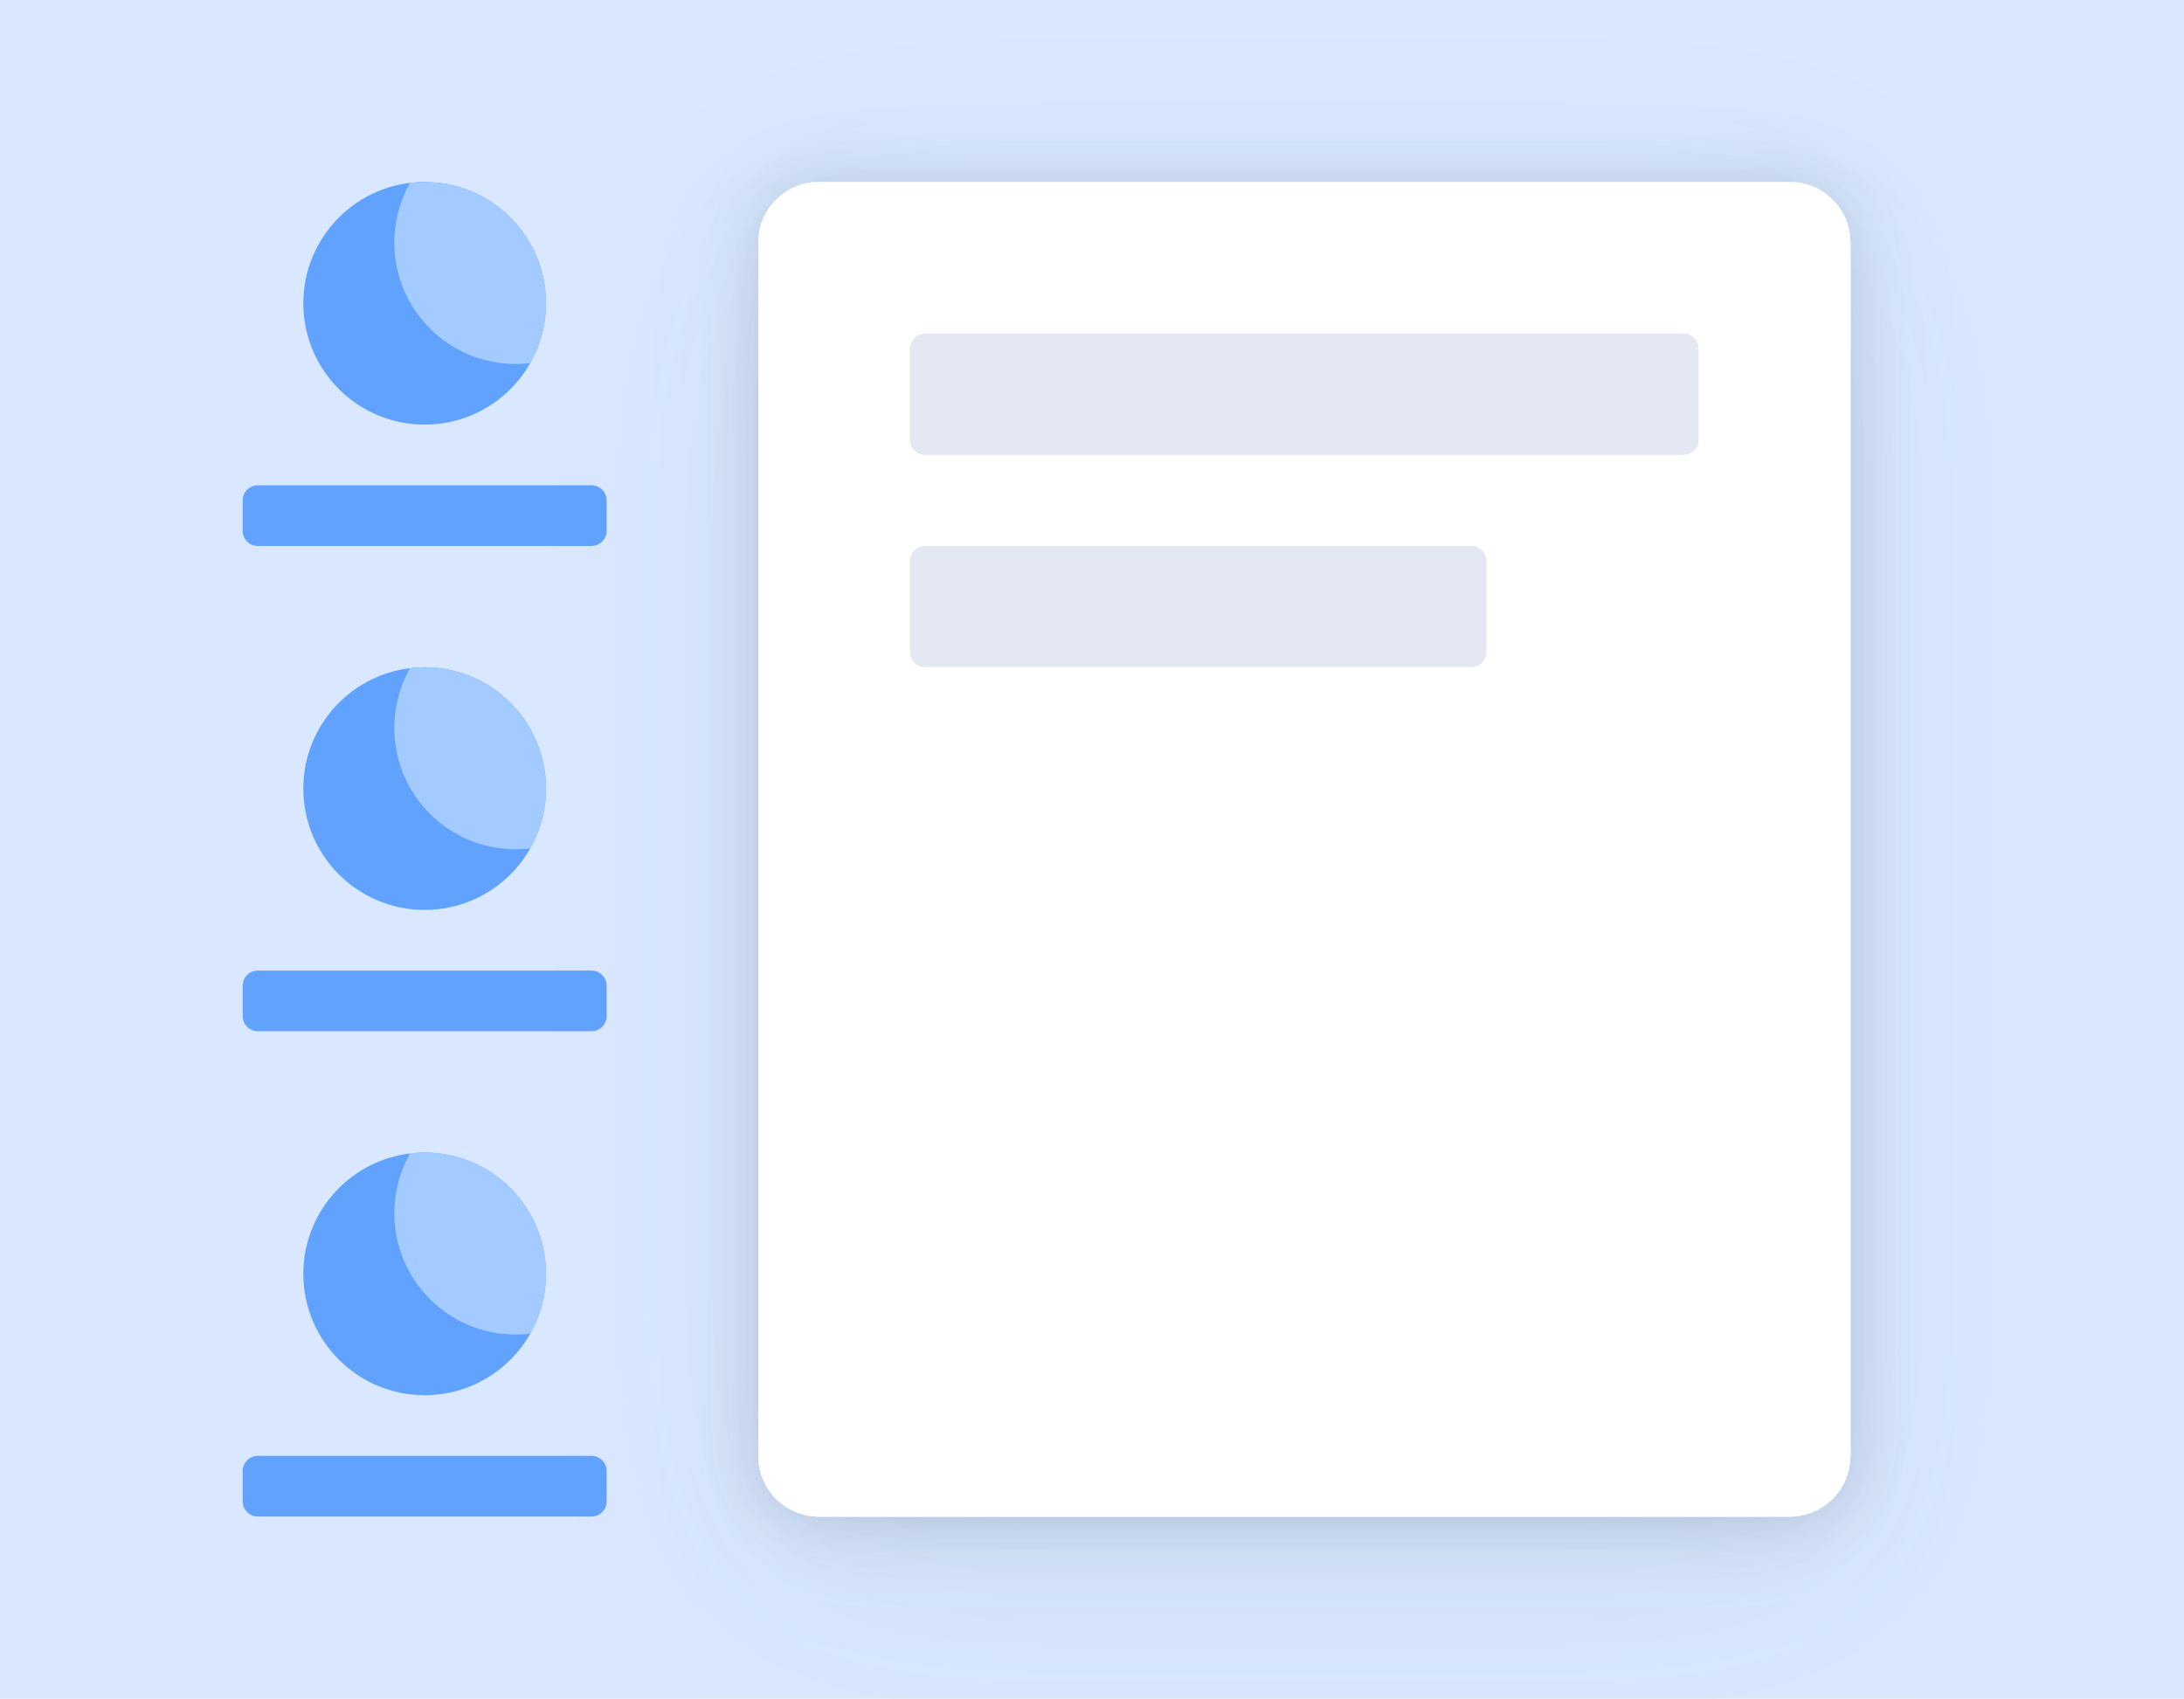
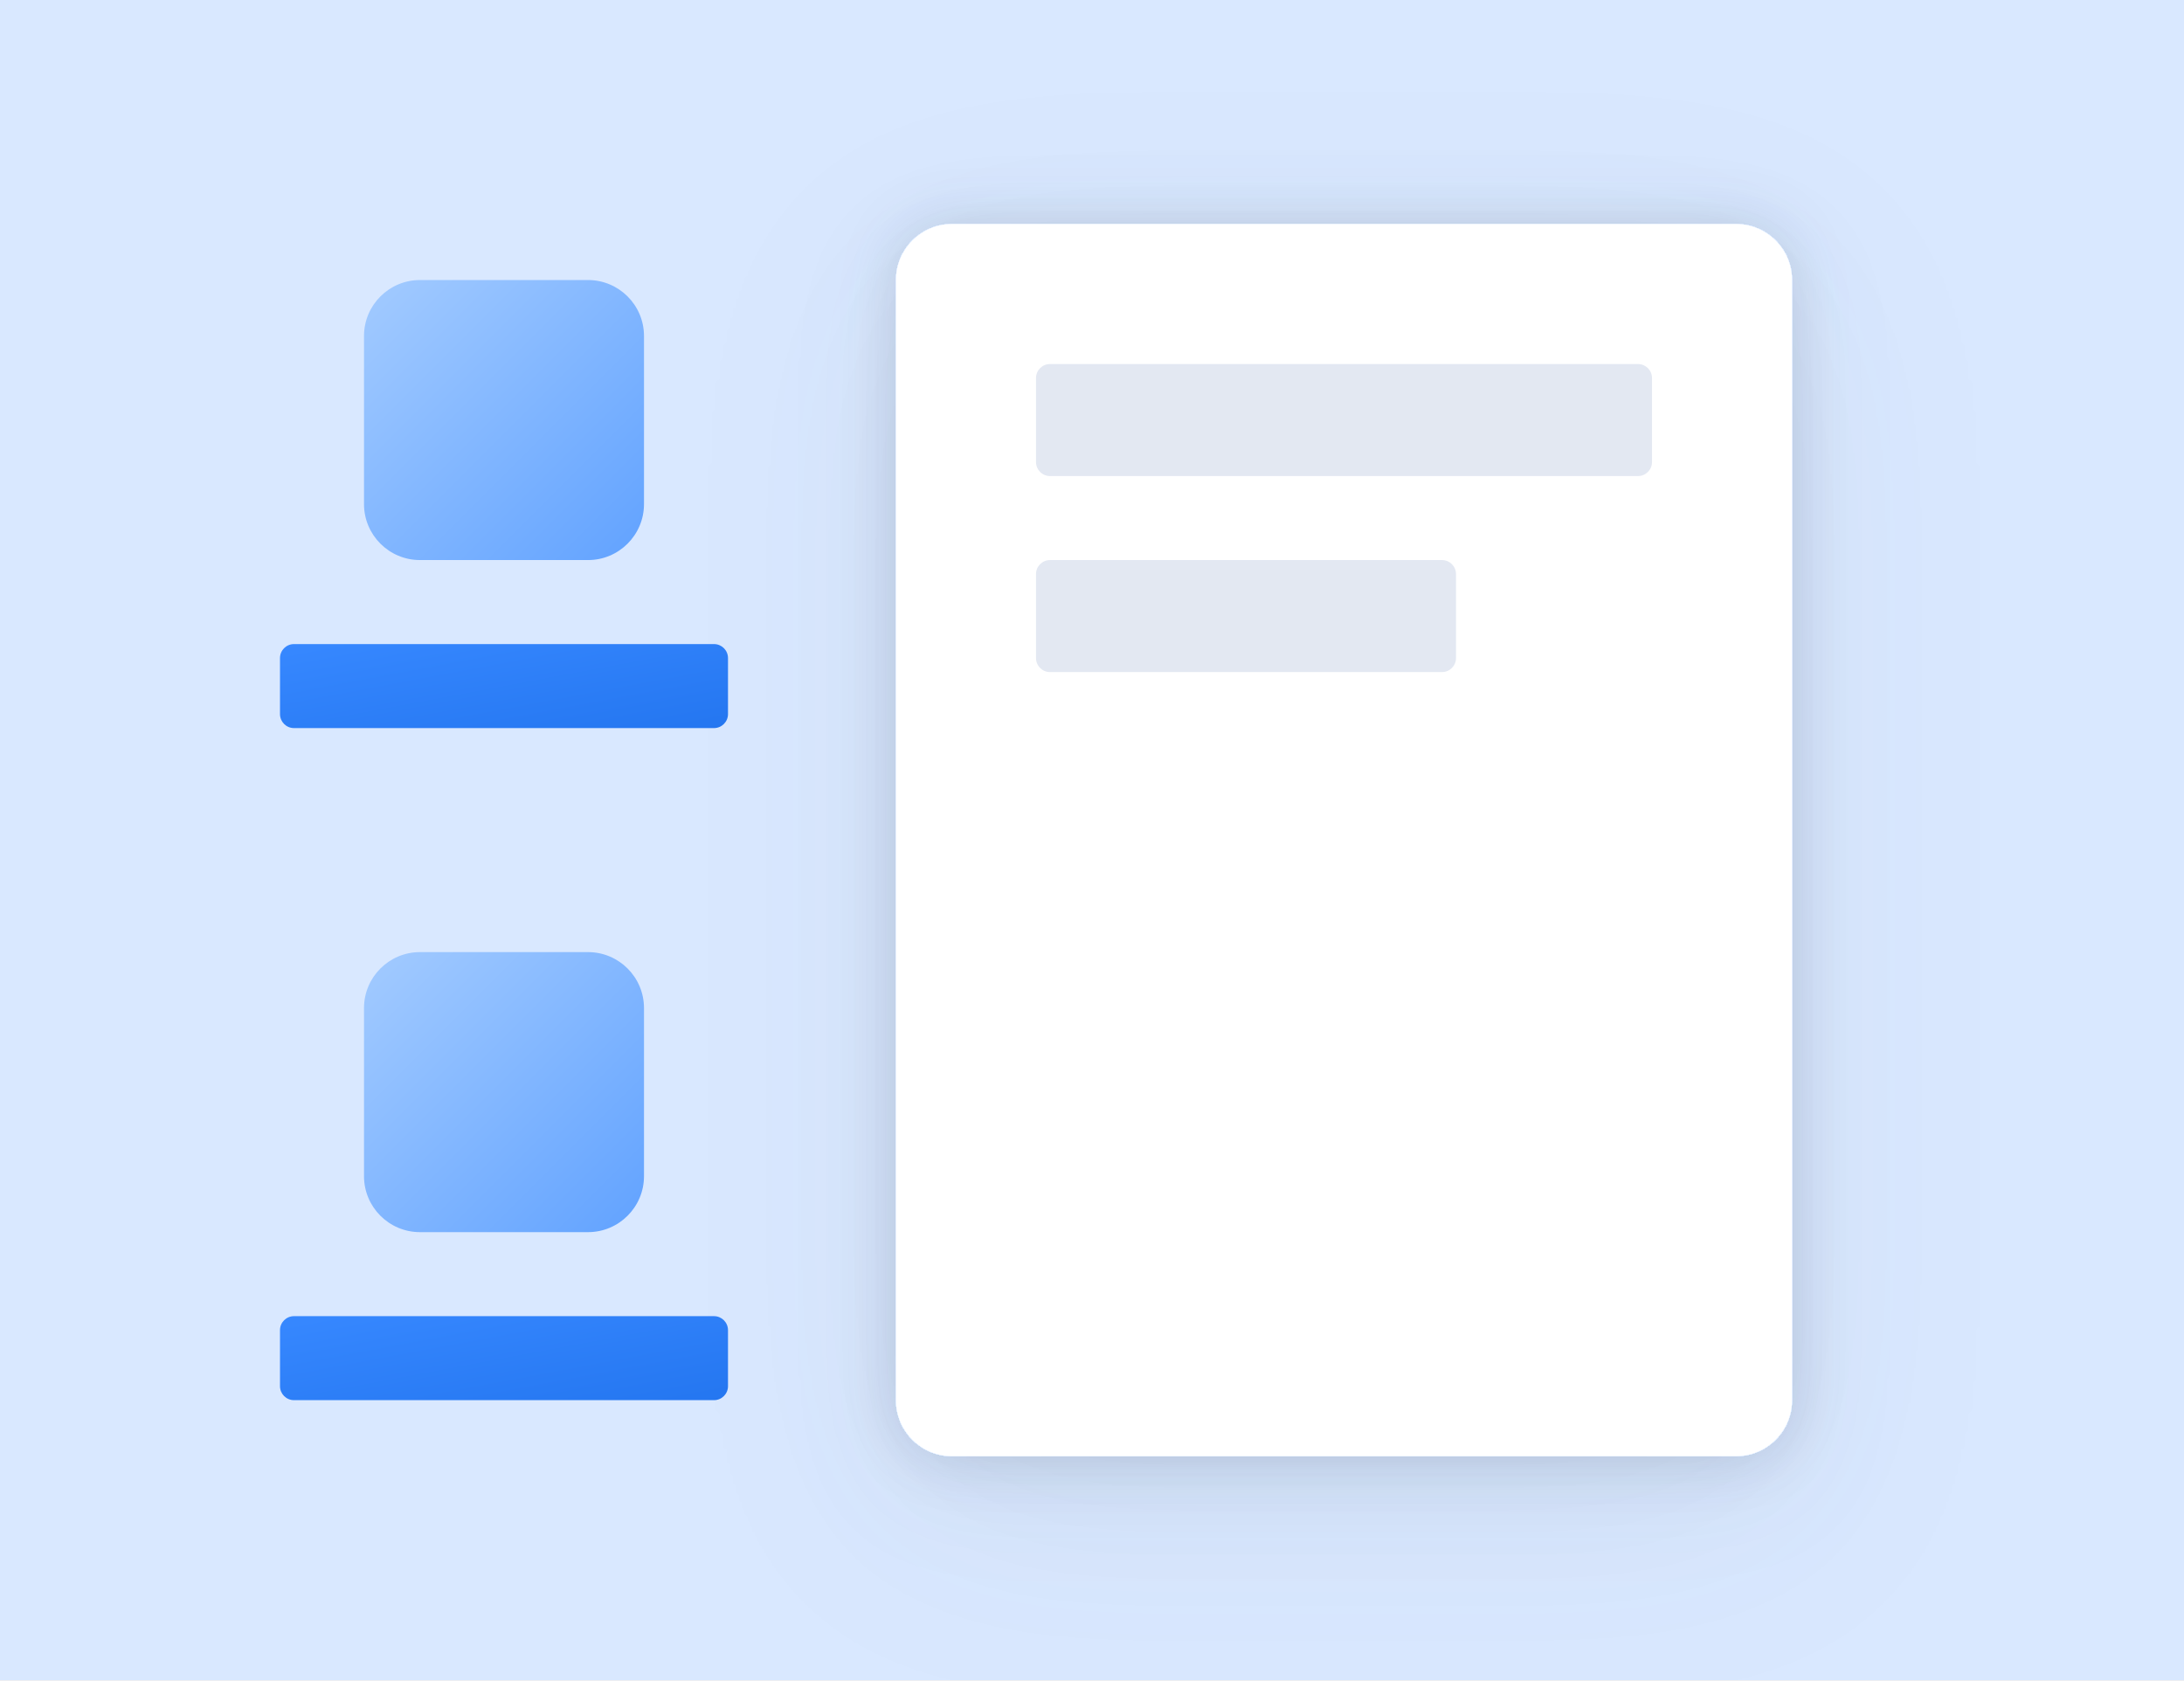
- <svg xmlns="http://www.w3.org/2000/svg" width="72" height="56" viewBox="0 0 72 56" fill="none">
-   <g clip-path="url(#clip0_10542_2414)">
-     <rect width="72" height="56" fill="#D9E8FF" />
-     <g filter="url(#filter0_ddd_10542_2414)">
-       <rect x="25" y="6" width="36" height="44" rx="2" fill="white" />
+ <svg xmlns="http://www.w3.org/2000/svg" width="78" height="60" viewBox="0 0 78 60" fill="none">
+   <g clip-path="url(#clip0_10543_157)">
+     <rect width="78" height="60" fill="#D9E8FF" />
+     <g filter="url(#filter0_ddd_10543_157)">
+       <rect x="32" y="8" width="32" height="44" rx="2" fill="white" />
    </g>
-     <path d="M30 11.5C30 11.224 30.224 11 30.5 11H55.5C55.776 11 56 11.224 56 11.5V14.5C56 14.776 55.776 15 55.5 15H30.5C30.224 15 30 14.776 30 14.5V11.5Z" fill="#E3E8F2" />
-     <path d="M30 18.5C30 18.224 30.224 18 30.5 18H48.5C48.776 18 49 18.224 49 18.5V21.5C49 21.776 48.776 22 48.5 22H30.5C30.224 22 30 21.776 30 21.5V18.5Z" fill="#E3E8F2" />
-     <path d="M8 16.5C8 16.224 8.224 16 8.5 16H19.5C19.776 16 20 16.224 20 16.5V17.5C20 17.776 19.776 18 19.5 18H8.5C8.224 18 8 17.776 8 17.5V16.5Z" fill="#61A2FF" />
-     <path d="M8 32.5C8 32.224 8.224 32 8.5 32H19.5C19.776 32 20 32.224 20 32.5V33.5C20 33.776 19.776 34 19.5 34H8.5C8.224 34 8 33.776 8 33.5V32.5Z" fill="#61A2FF" />
-     <path d="M8 48.5C8 48.224 8.224 48 8.5 48H19.5C19.776 48 20 48.224 20 48.5V49.5C20 49.776 19.776 50 19.5 50H8.5C8.224 50 8 49.776 8 49.5V48.5Z" fill="#61A2FF" />
-     <g clip-path="url(#clip1_10542_2414)">
-       <path d="M10 10C10 7.791 11.791 6 14 6V6C16.209 6 18 7.791 18 10V10C18 12.209 16.209 14 14 14V14C11.791 14 10 12.209 10 10V10Z" fill="#61A2FF" />
-       <rect x="13" y="4" width="8" height="8" rx="4" fill="#A3CBFF" />
-     </g>
-     <g clip-path="url(#clip2_10542_2414)">
-       <path d="M10 26C10 23.791 11.791 22 14 22V22C16.209 22 18 23.791 18 26V26C18 28.209 16.209 30 14 30V30C11.791 30 10 28.209 10 26V26Z" fill="#61A2FF" />
-       <rect x="13" y="20" width="8" height="8" rx="4" fill="#A3CBFF" />
-     </g>
-     <g clip-path="url(#clip3_10542_2414)">
-       <path d="M10 42C10 39.791 11.791 38 14 38V38C16.209 38 18 39.791 18 42V42C18 44.209 16.209 46 14 46V46C11.791 46 10 44.209 10 42V42Z" fill="#61A2FF" />
-       <rect x="13" y="36" width="8" height="8" rx="4" fill="#A3CBFF" />
-     </g>
+     <path d="M37 13.5C37 13.224 37.224 13 37.5 13H58.5C58.776 13 59 13.224 59 13.5V16.5C59 16.776 58.776 17 58.5 17H37.5C37.224 17 37 16.776 37 16.5V13.5Z" fill="#E3E8F2" />
+     <path d="M37 20.5C37 20.224 37.224 20 37.5 20H51.5C51.776 20 52 20.224 52 20.5V23.5C52 23.776 51.776 24 51.5 24H37.5C37.224 24 37 23.776 37 23.5V20.5Z" fill="#E3E8F2" />
+     <path d="M10 23.5C10 23.224 10.224 23 10.5 23H25.5C25.776 23 26 23.224 26 23.5V25.5C26 25.776 25.776 26 25.5 26H10.5C10.224 26 10 25.776 10 25.5V23.5Z" fill="url(#paint0_linear_10543_157)" />
+     <path d="M10 47.5C10 47.224 10.224 47 10.5 47H25.5C25.776 47 26 47.224 26 47.5V49.5C26 49.776 25.776 50 25.5 50H10.5C10.224 50 10 49.776 10 49.5V47.5Z" fill="url(#paint1_linear_10543_157)" />
+     <rect x="13" y="10" width="10" height="10" rx="2" fill="url(#paint2_linear_10543_157)" />
+     <path d="M13 36C13 34.895 13.895 34 15 34H21C22.105 34 23 34.895 23 36V42C23 43.105 22.105 44 21 44H15C13.895 44 13 43.105 13 42V36Z" fill="url(#paint3_linear_10543_157)" />
  </g>
  <defs>
-     <filter id="filter0_ddd_10542_2414" x="17" y="0" width="52" height="60" filterUnits="userSpaceOnUse" color-interpolation-filters="sRGB">
+     <filter id="filter0_ddd_10543_157" x="24" y="2" width="48" height="60" filterUnits="userSpaceOnUse" color-interpolation-filters="sRGB">
      <feFlood flood-opacity="0" result="BackgroundImageFix" />
      <feColorMatrix in="SourceAlpha" type="matrix" values="0 0 0 0 0 0 0 0 0 0 0 0 0 0 0 0 0 0 127 0" result="hardAlpha" />
      <feOffset dy="2" />
      <feGaussianBlur stdDeviation="4" />
      <feComposite in2="hardAlpha" operator="out" />
      <feColorMatrix type="matrix" values="0 0 0 0 0.169 0 0 0 0 0.224 0 0 0 0 0.31 0 0 0 0.05 0" />
-       <feBlend mode="normal" in2="BackgroundImageFix" result="effect1_dropShadow_10542_2414" />
+       <feBlend mode="normal" in2="BackgroundImageFix" result="effect1_dropShadow_10543_157" />
      <feColorMatrix in="SourceAlpha" type="matrix" values="0 0 0 0 0 0 0 0 0 0 0 0 0 0 0 0 0 0 127 0" result="hardAlpha" />
      <feOffset dy="1" />
      <feGaussianBlur stdDeviation="2" />
      <feComposite in2="hardAlpha" operator="out" />
      <feColorMatrix type="matrix" values="0 0 0 0 0.169 0 0 0 0 0.224 0 0 0 0 0.31 0 0 0 0.06 0" />
-       <feBlend mode="normal" in2="effect1_dropShadow_10542_2414" result="effect2_dropShadow_10542_2414" />
+       <feBlend mode="normal" in2="effect1_dropShadow_10543_157" result="effect2_dropShadow_10543_157" />
      <feColorMatrix in="SourceAlpha" type="matrix" values="0 0 0 0 0 0 0 0 0 0 0 0 0 0 0 0 0 0 127 0" result="hardAlpha" />
      <feOffset />
      <feGaussianBlur stdDeviation="1" />
      <feComposite in2="hardAlpha" operator="out" />
      <feColorMatrix type="matrix" values="0 0 0 0 0.169 0 0 0 0 0.224 0 0 0 0 0.31 0 0 0 0.16 0" />
-       <feBlend mode="normal" in2="effect2_dropShadow_10542_2414" result="effect3_dropShadow_10542_2414" />
-       <feBlend mode="normal" in="SourceGraphic" in2="effect3_dropShadow_10542_2414" result="shape" />
+       <feBlend mode="normal" in2="effect2_dropShadow_10543_157" result="effect3_dropShadow_10543_157" />
+       <feBlend mode="normal" in="SourceGraphic" in2="effect3_dropShadow_10543_157" result="shape" />
    </filter>
-     <clipPath id="clip0_10542_2414">
-       <rect width="72" height="56" fill="white" />
-     </clipPath>
-     <clipPath id="clip1_10542_2414">
-       <path d="M10 10C10 7.791 11.791 6 14 6V6C16.209 6 18 7.791 18 10V10C18 12.209 16.209 14 14 14V14C11.791 14 10 12.209 10 10V10Z" fill="white" />
-     </clipPath>
-     <clipPath id="clip2_10542_2414">
-       <path d="M10 26C10 23.791 11.791 22 14 22V22C16.209 22 18 23.791 18 26V26C18 28.209 16.209 30 14 30V30C11.791 30 10 28.209 10 26V26Z" fill="white" />
-     </clipPath>
-     <clipPath id="clip3_10542_2414">
-       <path d="M10 42C10 39.791 11.791 38 14 38V38C16.209 38 18 39.791 18 42V42C18 44.209 16.209 46 14 46V46C11.791 46 10 44.209 10 42V42Z" fill="white" />
+     <linearGradient id="paint0_linear_10543_157" x1="10" y1="23" x2="11.087" y2="28.796" gradientUnits="userSpaceOnUse">
+       <stop stop-color="#3788FF" />
+       <stop offset="1" stop-color="#2476F0" />
+     </linearGradient>
+     <linearGradient id="paint1_linear_10543_157" x1="10" y1="47" x2="11.087" y2="52.796" gradientUnits="userSpaceOnUse">
+       <stop stop-color="#3788FF" />
+       <stop offset="1" stop-color="#2476F0" />
+     </linearGradient>
+     <linearGradient id="paint2_linear_10543_157" x1="13" y1="10" x2="23" y2="20" gradientUnits="userSpaceOnUse">
+       <stop stop-color="#A3CBFF" />
+       <stop offset="1" stop-color="#61A2FF" />
+     </linearGradient>
+     <linearGradient id="paint3_linear_10543_157" x1="13" y1="34" x2="23" y2="44" gradientUnits="userSpaceOnUse">
+       <stop stop-color="#A3CBFF" />
+       <stop offset="1" stop-color="#61A2FF" />
+     </linearGradient>
+     <clipPath id="clip0_10543_157">
+       <rect width="78" height="60" fill="white" />
    </clipPath>
  </defs>
</svg>
